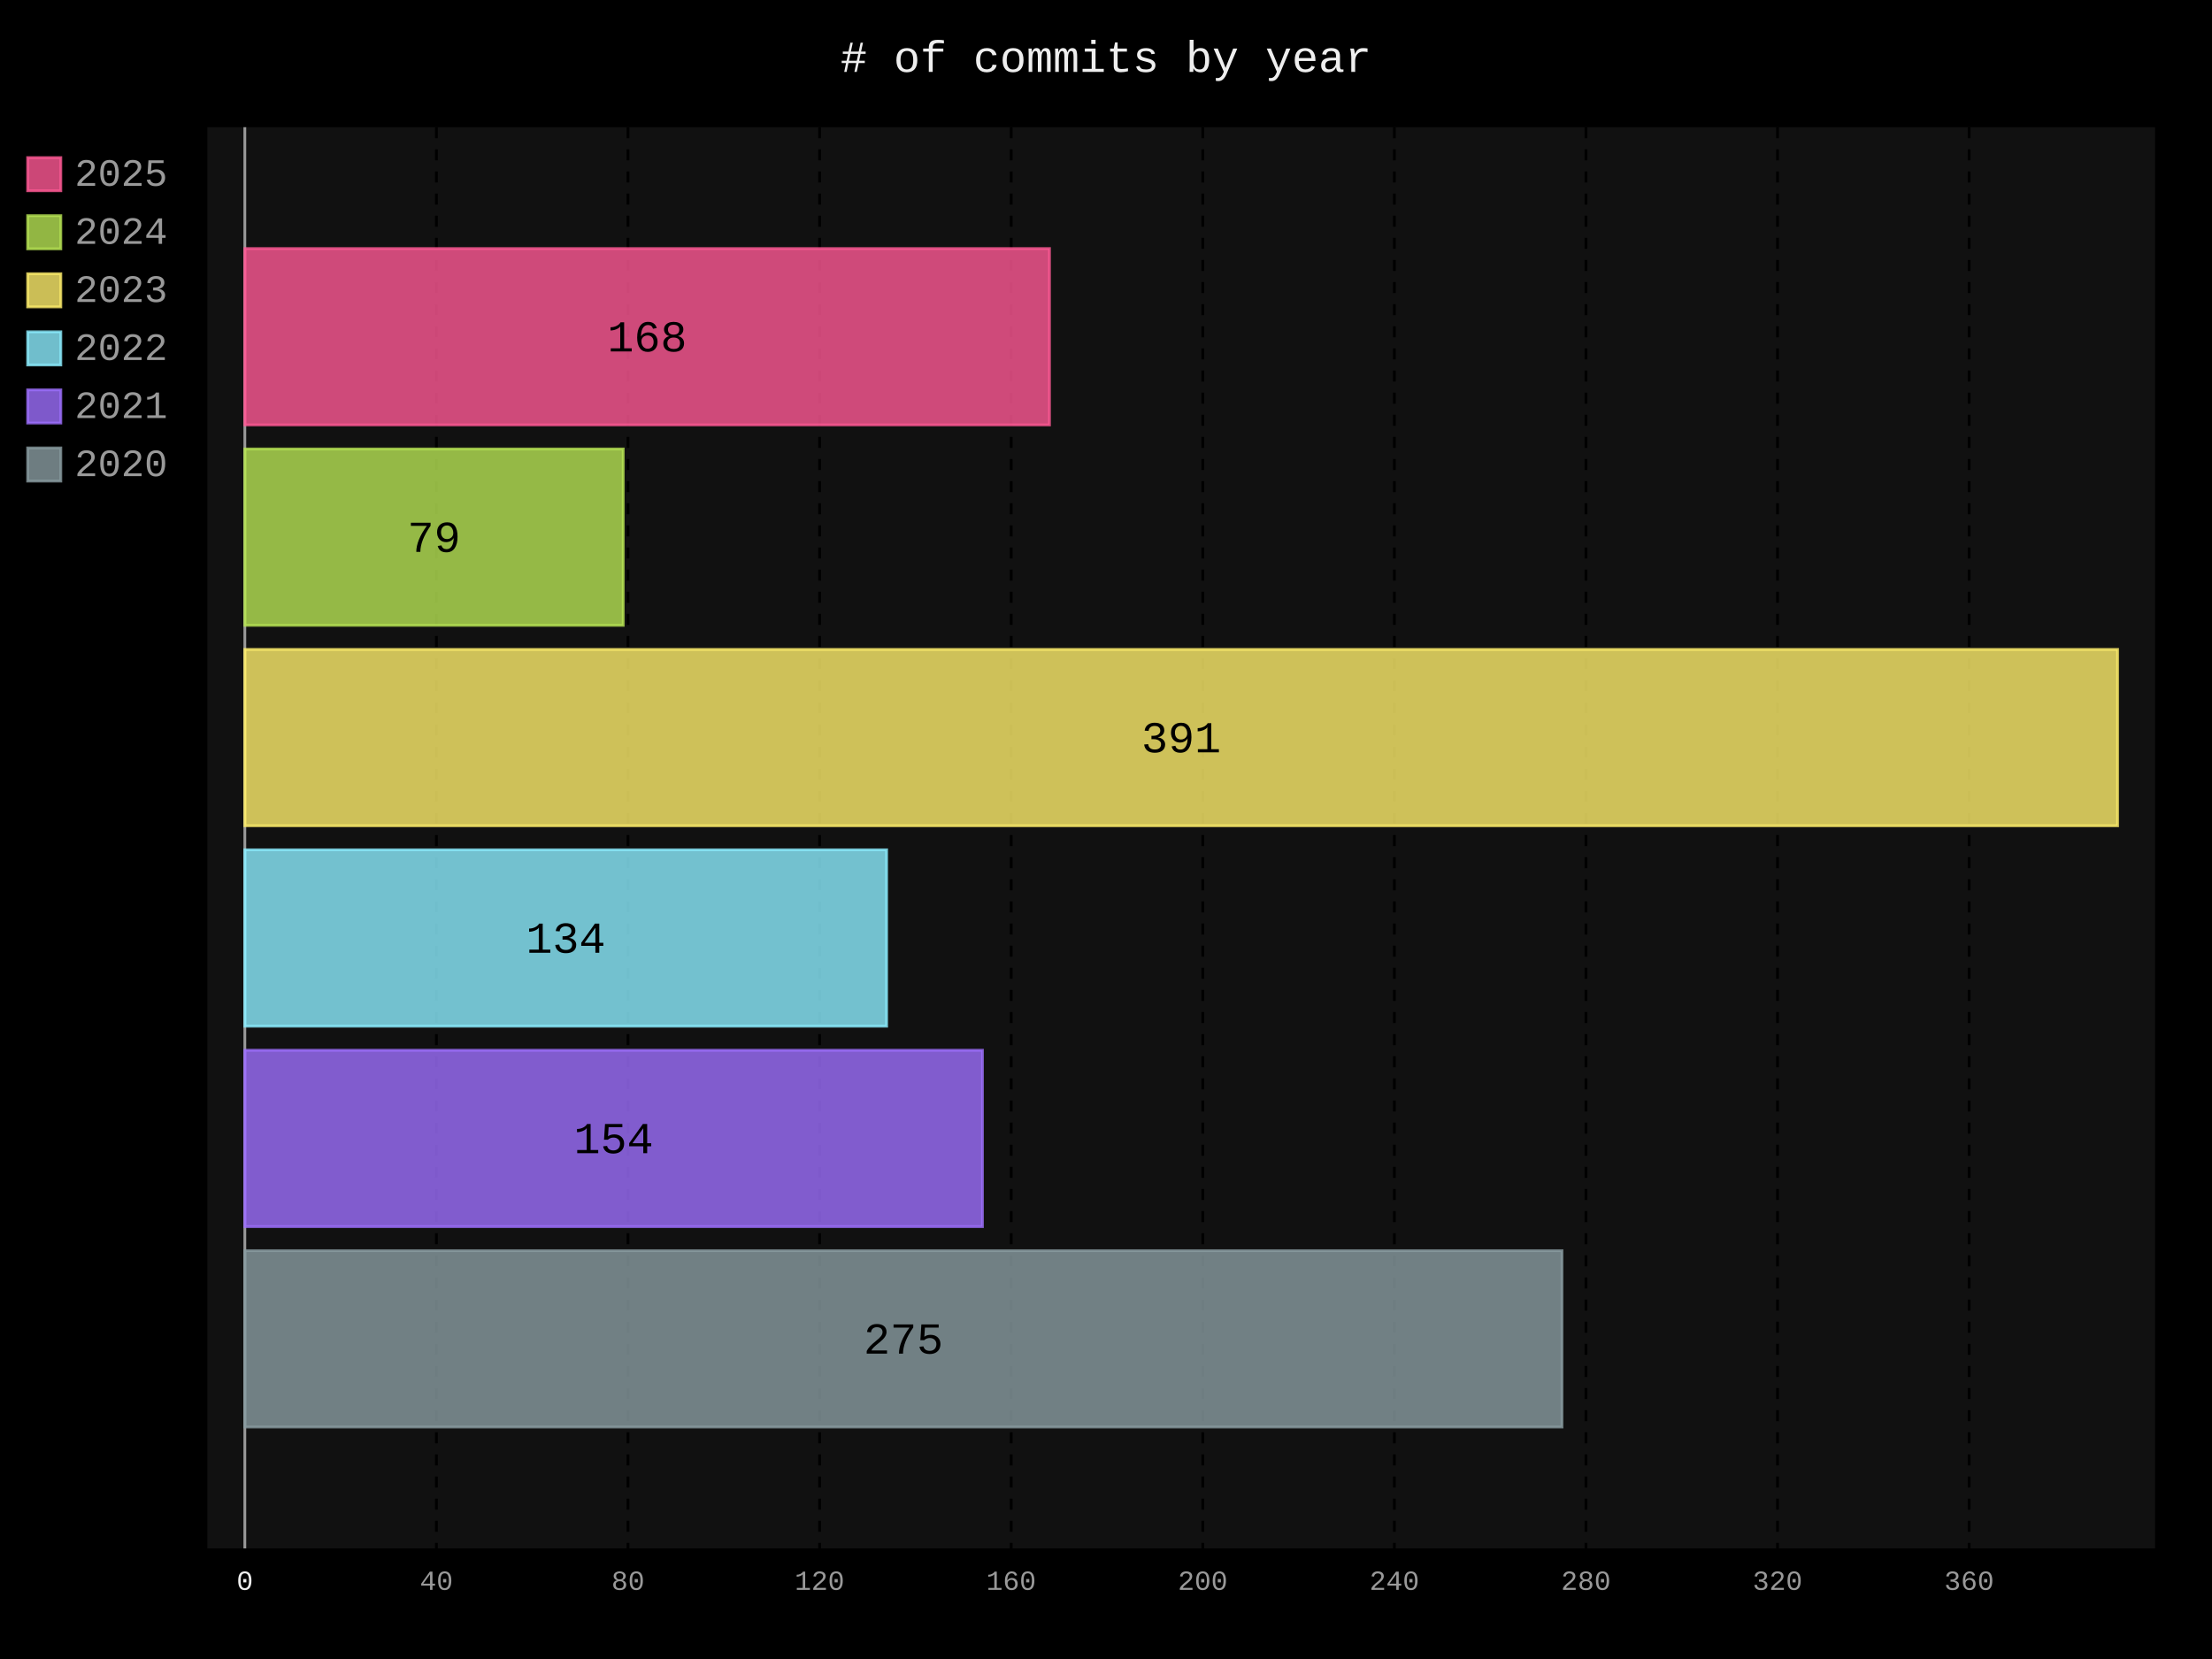
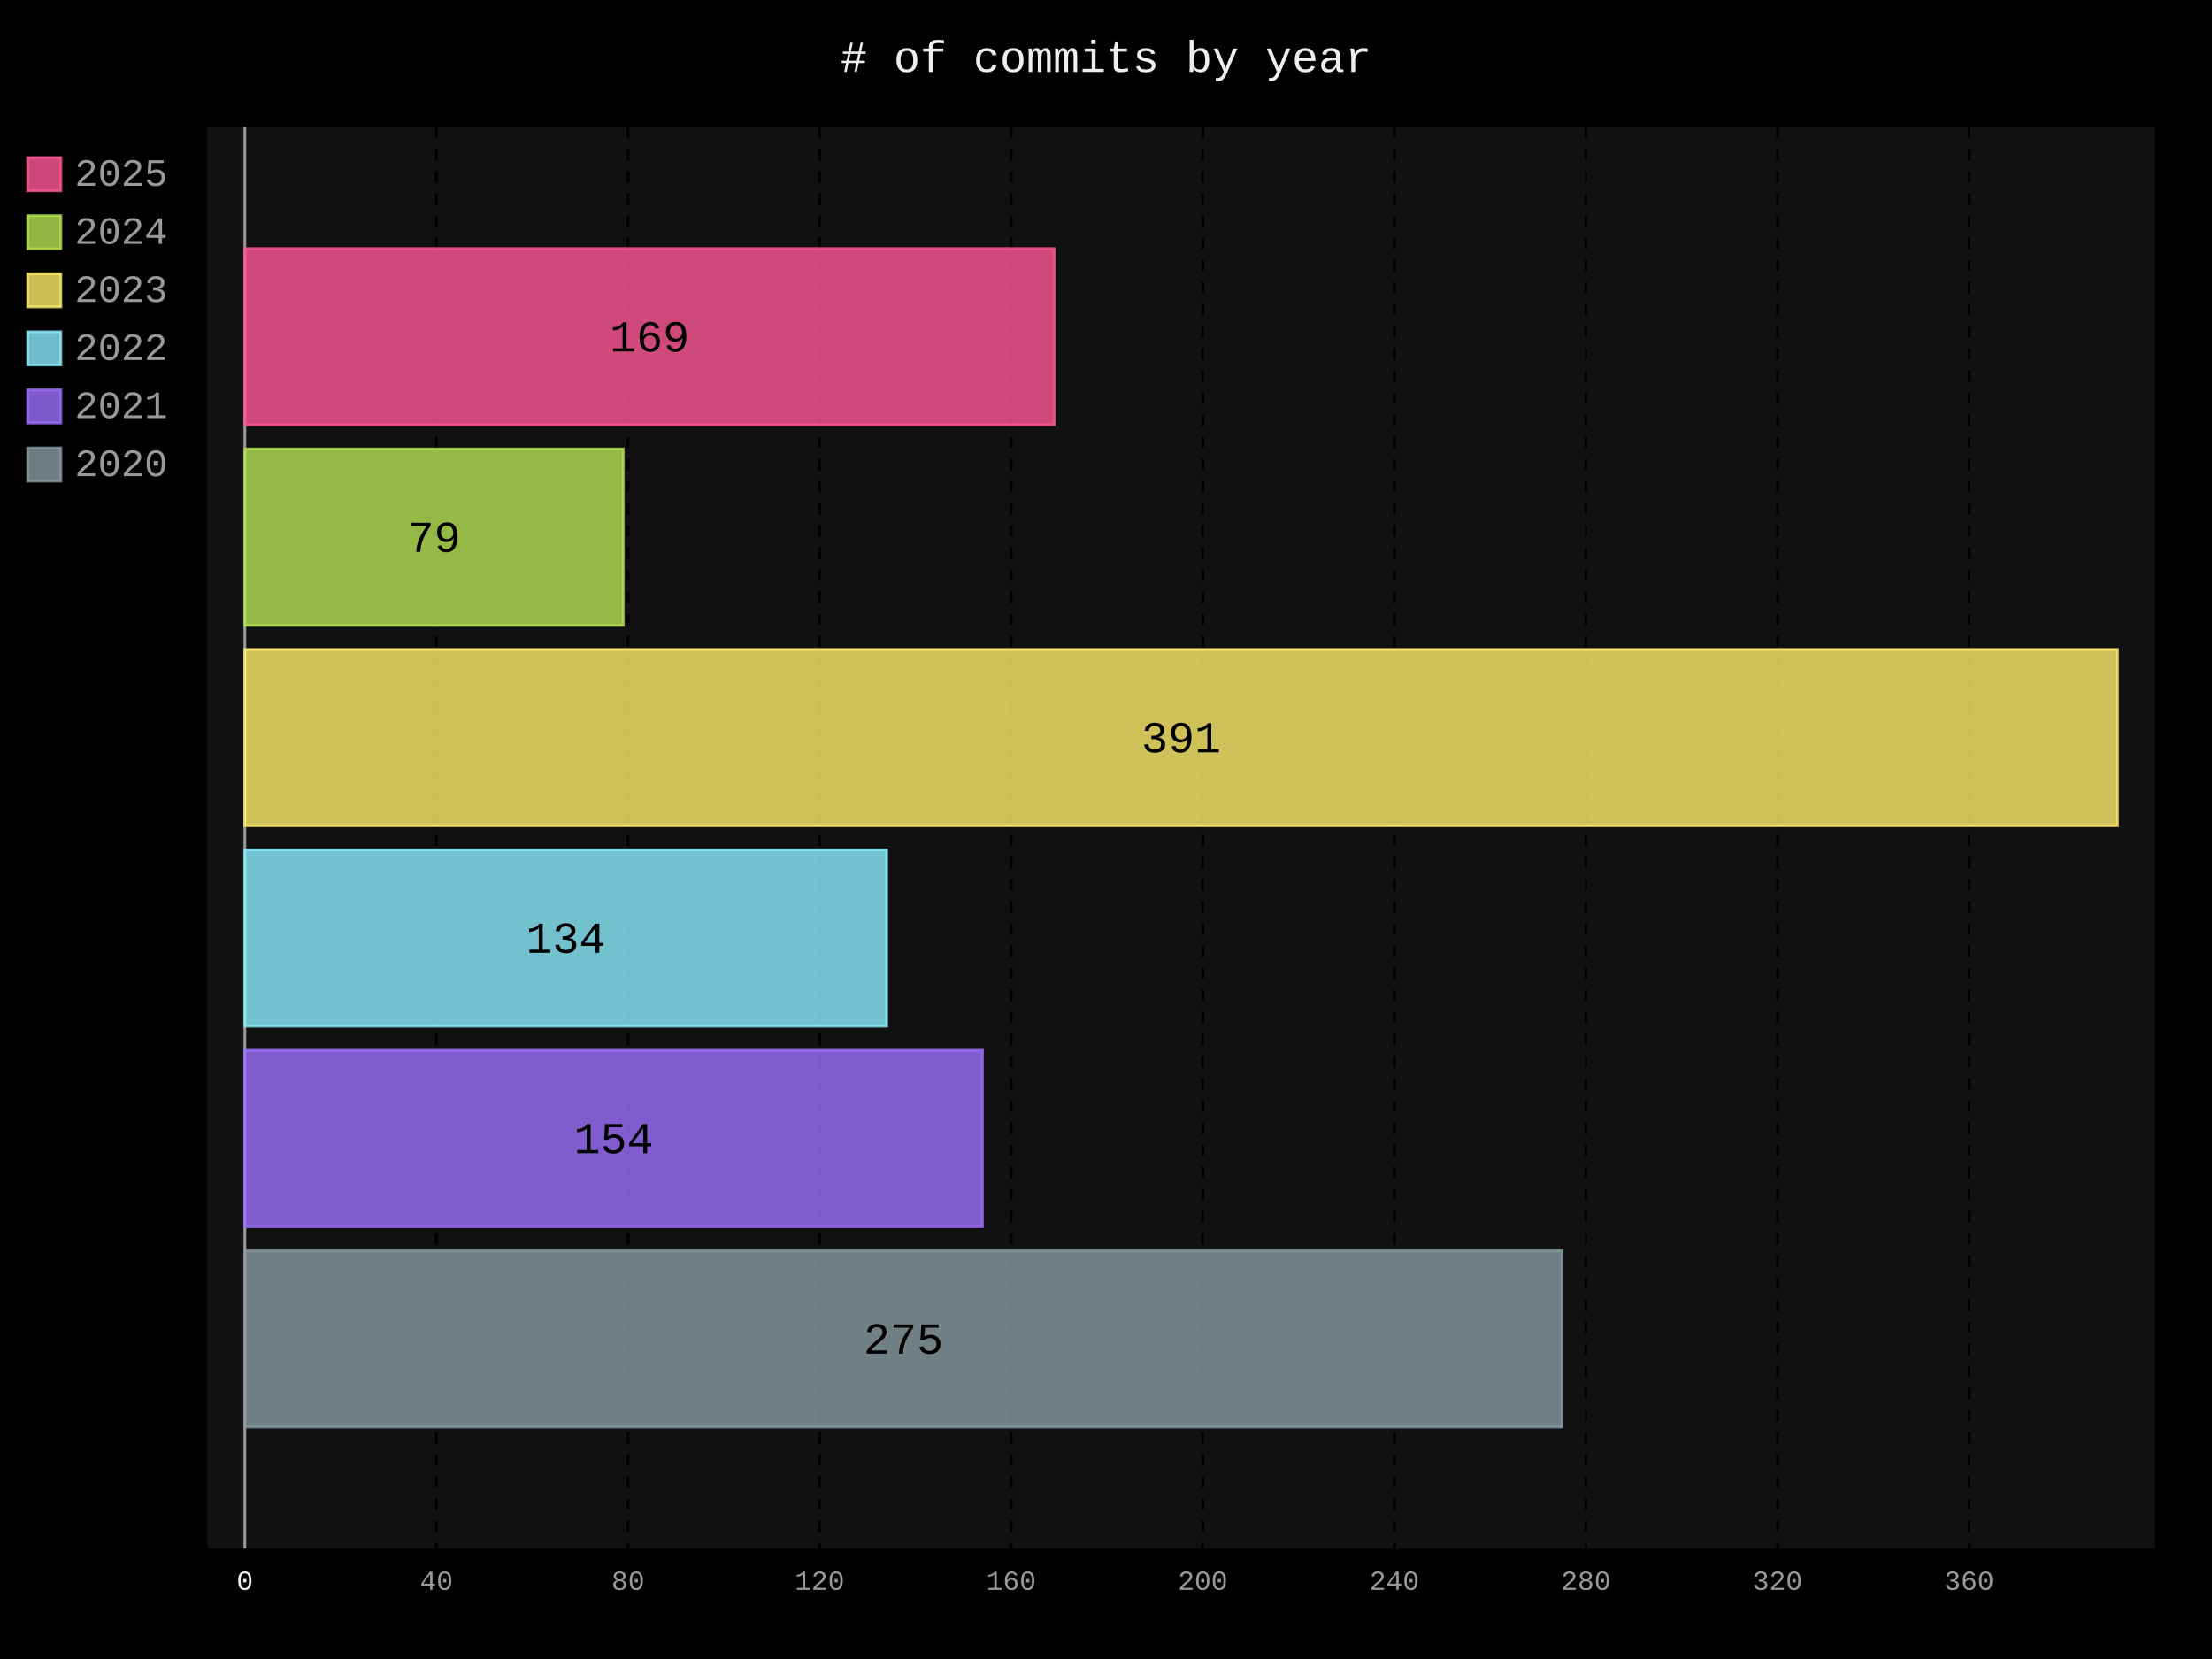
- <svg xmlns="http://www.w3.org/2000/svg" id="chart-0c50a068-653d-4363-8eda-45cdec91a785" class="pygal-chart" viewBox="0 0 800 600">
+ <svg xmlns="http://www.w3.org/2000/svg" id="chart-5f6e75ef-ee9b-413e-8672-3f5d4a970114" class="pygal-chart" viewBox="0 0 800 600">
  <defs>
-     <style type="text/css">#chart-0c50a068-653d-4363-8eda-45cdec91a785{-webkit-user-select:none;-webkit-font-smoothing:antialiased;font-family:Consolas,"Liberation Mono",Menlo,Courier,monospace}#chart-0c50a068-653d-4363-8eda-45cdec91a785 .title{font-family:Consolas,"Liberation Mono",Menlo,Courier,monospace;font-size:16px}#chart-0c50a068-653d-4363-8eda-45cdec91a785 .legends .legend text{font-family:Consolas,"Liberation Mono",Menlo,Courier,monospace;font-size:14px}#chart-0c50a068-653d-4363-8eda-45cdec91a785 .axis text{font-family:Consolas,"Liberation Mono",Menlo,Courier,monospace;font-size:10px}#chart-0c50a068-653d-4363-8eda-45cdec91a785 .axis text.major{font-family:Consolas,"Liberation Mono",Menlo,Courier,monospace;font-size:10px}#chart-0c50a068-653d-4363-8eda-45cdec91a785 .text-overlay text.value{font-family:Consolas,"Liberation Mono",Menlo,Courier,monospace;font-size:16px}#chart-0c50a068-653d-4363-8eda-45cdec91a785 .text-overlay text.label{font-family:Consolas,"Liberation Mono",Menlo,Courier,monospace;font-size:10px}#chart-0c50a068-653d-4363-8eda-45cdec91a785 .tooltip{font-family:Consolas,"Liberation Mono",Menlo,Courier,monospace;font-size:14px}#chart-0c50a068-653d-4363-8eda-45cdec91a785 text.no_data{font-family:Consolas,"Liberation Mono",Menlo,Courier,monospace;font-size:64px}
- #chart-0c50a068-653d-4363-8eda-45cdec91a785{background-color:black}#chart-0c50a068-653d-4363-8eda-45cdec91a785 path,#chart-0c50a068-653d-4363-8eda-45cdec91a785 line,#chart-0c50a068-653d-4363-8eda-45cdec91a785 rect,#chart-0c50a068-653d-4363-8eda-45cdec91a785 circle{-webkit-transition:250ms;-moz-transition:250ms;transition:250ms}#chart-0c50a068-653d-4363-8eda-45cdec91a785 .graph &gt; .background{fill:black}#chart-0c50a068-653d-4363-8eda-45cdec91a785 .plot &gt; .background{fill:#111}#chart-0c50a068-653d-4363-8eda-45cdec91a785 .graph{fill:#999}#chart-0c50a068-653d-4363-8eda-45cdec91a785 text.no_data{fill:#eee}#chart-0c50a068-653d-4363-8eda-45cdec91a785 .title{fill:#eee}#chart-0c50a068-653d-4363-8eda-45cdec91a785 .legends .legend text{fill:#999}#chart-0c50a068-653d-4363-8eda-45cdec91a785 .legends .legend:hover text{fill:#eee}#chart-0c50a068-653d-4363-8eda-45cdec91a785 .axis .line{stroke:#eee}#chart-0c50a068-653d-4363-8eda-45cdec91a785 .axis .guide.line{stroke:#555}#chart-0c50a068-653d-4363-8eda-45cdec91a785 .axis .major.line{stroke:#999}#chart-0c50a068-653d-4363-8eda-45cdec91a785 .axis text.major{fill:#eee}#chart-0c50a068-653d-4363-8eda-45cdec91a785 .axis.y .guides:hover .guide.line,#chart-0c50a068-653d-4363-8eda-45cdec91a785 .line-graph .axis.x .guides:hover .guide.line,#chart-0c50a068-653d-4363-8eda-45cdec91a785 .stackedline-graph .axis.x .guides:hover .guide.line,#chart-0c50a068-653d-4363-8eda-45cdec91a785 .xy-graph .axis.x .guides:hover .guide.line{stroke:#eee}#chart-0c50a068-653d-4363-8eda-45cdec91a785 .axis .guides:hover text{fill:#eee}#chart-0c50a068-653d-4363-8eda-45cdec91a785 .reactive{fill-opacity:.8;stroke-opacity:.8;stroke-width:1}#chart-0c50a068-653d-4363-8eda-45cdec91a785 .ci{stroke:#999}#chart-0c50a068-653d-4363-8eda-45cdec91a785 .reactive.active,#chart-0c50a068-653d-4363-8eda-45cdec91a785 .active .reactive{fill-opacity:.4;stroke-opacity:.9;stroke-width:4}#chart-0c50a068-653d-4363-8eda-45cdec91a785 .ci .reactive.active{stroke-width:1.5}#chart-0c50a068-653d-4363-8eda-45cdec91a785 .series text{fill:#eee}#chart-0c50a068-653d-4363-8eda-45cdec91a785 .tooltip rect{fill:#111;stroke:#eee;-webkit-transition:opacity 250ms;-moz-transition:opacity 250ms;transition:opacity 250ms}#chart-0c50a068-653d-4363-8eda-45cdec91a785 .tooltip .label{fill:#999}#chart-0c50a068-653d-4363-8eda-45cdec91a785 .tooltip .label{fill:#999}#chart-0c50a068-653d-4363-8eda-45cdec91a785 .tooltip .legend{font-size:.8em;fill:#555}#chart-0c50a068-653d-4363-8eda-45cdec91a785 .tooltip .x_label{font-size:.6em;fill:#eee}#chart-0c50a068-653d-4363-8eda-45cdec91a785 .tooltip .xlink{font-size:.5em;text-decoration:underline}#chart-0c50a068-653d-4363-8eda-45cdec91a785 .tooltip .value{font-size:1.5em}#chart-0c50a068-653d-4363-8eda-45cdec91a785 .bound{font-size:.5em}#chart-0c50a068-653d-4363-8eda-45cdec91a785 .max-value{font-size:.75em;fill:#555}#chart-0c50a068-653d-4363-8eda-45cdec91a785 .map-element{fill:#111;stroke:#555 !important}#chart-0c50a068-653d-4363-8eda-45cdec91a785 .map-element .reactive{fill-opacity:inherit;stroke-opacity:inherit}#chart-0c50a068-653d-4363-8eda-45cdec91a785 .color-0,#chart-0c50a068-653d-4363-8eda-45cdec91a785 .color-0 a:visited{stroke:#ff5995;fill:#ff5995}#chart-0c50a068-653d-4363-8eda-45cdec91a785 .color-1,#chart-0c50a068-653d-4363-8eda-45cdec91a785 .color-1 a:visited{stroke:#b6e354;fill:#b6e354}#chart-0c50a068-653d-4363-8eda-45cdec91a785 .color-2,#chart-0c50a068-653d-4363-8eda-45cdec91a785 .color-2 a:visited{stroke:#feed6c;fill:#feed6c}#chart-0c50a068-653d-4363-8eda-45cdec91a785 .color-3,#chart-0c50a068-653d-4363-8eda-45cdec91a785 .color-3 a:visited{stroke:#8cedff;fill:#8cedff}#chart-0c50a068-653d-4363-8eda-45cdec91a785 .color-4,#chart-0c50a068-653d-4363-8eda-45cdec91a785 .color-4 a:visited{stroke:#9e6ffe;fill:#9e6ffe}#chart-0c50a068-653d-4363-8eda-45cdec91a785 .color-5,#chart-0c50a068-653d-4363-8eda-45cdec91a785 .color-5 a:visited{stroke:#899ca1;fill:#899ca1}#chart-0c50a068-653d-4363-8eda-45cdec91a785 .text-overlay .color-0 text{fill:black}#chart-0c50a068-653d-4363-8eda-45cdec91a785 .text-overlay .color-1 text{fill:black}#chart-0c50a068-653d-4363-8eda-45cdec91a785 .text-overlay .color-2 text{fill:black}#chart-0c50a068-653d-4363-8eda-45cdec91a785 .text-overlay .color-3 text{fill:black}#chart-0c50a068-653d-4363-8eda-45cdec91a785 .text-overlay .color-4 text{fill:black}#chart-0c50a068-653d-4363-8eda-45cdec91a785 .text-overlay .color-5 text{fill:black}
- #chart-0c50a068-653d-4363-8eda-45cdec91a785 text.no_data{text-anchor:middle}#chart-0c50a068-653d-4363-8eda-45cdec91a785 .guide.line{fill:none}#chart-0c50a068-653d-4363-8eda-45cdec91a785 .centered{text-anchor:middle}#chart-0c50a068-653d-4363-8eda-45cdec91a785 .title{text-anchor:middle}#chart-0c50a068-653d-4363-8eda-45cdec91a785 .legends .legend text{fill-opacity:1}#chart-0c50a068-653d-4363-8eda-45cdec91a785 .axis.x text{text-anchor:middle}#chart-0c50a068-653d-4363-8eda-45cdec91a785 .axis.x:not(.web) text[transform]{text-anchor:start}#chart-0c50a068-653d-4363-8eda-45cdec91a785 .axis.x:not(.web) text[transform].backwards{text-anchor:end}#chart-0c50a068-653d-4363-8eda-45cdec91a785 .axis.y text{text-anchor:end}#chart-0c50a068-653d-4363-8eda-45cdec91a785 .axis.y text[transform].backwards{text-anchor:start}#chart-0c50a068-653d-4363-8eda-45cdec91a785 .axis.y2 text{text-anchor:start}#chart-0c50a068-653d-4363-8eda-45cdec91a785 .axis.y2 text[transform].backwards{text-anchor:end}#chart-0c50a068-653d-4363-8eda-45cdec91a785 .axis .guide.line{stroke-dasharray:4,4;stroke:black}#chart-0c50a068-653d-4363-8eda-45cdec91a785 .axis .major.guide.line{stroke-dasharray:6,6;stroke:black}#chart-0c50a068-653d-4363-8eda-45cdec91a785 .horizontal .axis.y .guide.line,#chart-0c50a068-653d-4363-8eda-45cdec91a785 .horizontal .axis.y2 .guide.line,#chart-0c50a068-653d-4363-8eda-45cdec91a785 .vertical .axis.x .guide.line{opacity:0}#chart-0c50a068-653d-4363-8eda-45cdec91a785 .horizontal .axis.always_show .guide.line,#chart-0c50a068-653d-4363-8eda-45cdec91a785 .vertical .axis.always_show .guide.line{opacity:1 !important}#chart-0c50a068-653d-4363-8eda-45cdec91a785 .axis.y .guides:hover .guide.line,#chart-0c50a068-653d-4363-8eda-45cdec91a785 .axis.y2 .guides:hover .guide.line,#chart-0c50a068-653d-4363-8eda-45cdec91a785 .axis.x .guides:hover .guide.line{opacity:1}#chart-0c50a068-653d-4363-8eda-45cdec91a785 .axis .guides:hover text{opacity:1}#chart-0c50a068-653d-4363-8eda-45cdec91a785 .nofill{fill:none}#chart-0c50a068-653d-4363-8eda-45cdec91a785 .subtle-fill{fill-opacity:.2}#chart-0c50a068-653d-4363-8eda-45cdec91a785 .dot{stroke-width:1px;fill-opacity:1;stroke-opacity:1}#chart-0c50a068-653d-4363-8eda-45cdec91a785 .dot.active{stroke-width:5px}#chart-0c50a068-653d-4363-8eda-45cdec91a785 .dot.negative{fill:transparent}#chart-0c50a068-653d-4363-8eda-45cdec91a785 text,#chart-0c50a068-653d-4363-8eda-45cdec91a785 tspan{stroke:none !important}#chart-0c50a068-653d-4363-8eda-45cdec91a785 .series text.active{opacity:1}#chart-0c50a068-653d-4363-8eda-45cdec91a785 .tooltip rect{fill-opacity:.95;stroke-width:.5}#chart-0c50a068-653d-4363-8eda-45cdec91a785 .tooltip text{fill-opacity:1}#chart-0c50a068-653d-4363-8eda-45cdec91a785 .showable{visibility:hidden}#chart-0c50a068-653d-4363-8eda-45cdec91a785 .showable.shown{visibility:visible}#chart-0c50a068-653d-4363-8eda-45cdec91a785 .gauge-background{fill:rgba(229,229,229,1);stroke:none}#chart-0c50a068-653d-4363-8eda-45cdec91a785 .bg-lines{stroke:black;stroke-width:2px}</style>
+     <style type="text/css">#chart-5f6e75ef-ee9b-413e-8672-3f5d4a970114{-webkit-user-select:none;-webkit-font-smoothing:antialiased;font-family:Consolas,"Liberation Mono",Menlo,Courier,monospace}#chart-5f6e75ef-ee9b-413e-8672-3f5d4a970114 .title{font-family:Consolas,"Liberation Mono",Menlo,Courier,monospace;font-size:16px}#chart-5f6e75ef-ee9b-413e-8672-3f5d4a970114 .legends .legend text{font-family:Consolas,"Liberation Mono",Menlo,Courier,monospace;font-size:14px}#chart-5f6e75ef-ee9b-413e-8672-3f5d4a970114 .axis text{font-family:Consolas,"Liberation Mono",Menlo,Courier,monospace;font-size:10px}#chart-5f6e75ef-ee9b-413e-8672-3f5d4a970114 .axis text.major{font-family:Consolas,"Liberation Mono",Menlo,Courier,monospace;font-size:10px}#chart-5f6e75ef-ee9b-413e-8672-3f5d4a970114 .text-overlay text.value{font-family:Consolas,"Liberation Mono",Menlo,Courier,monospace;font-size:16px}#chart-5f6e75ef-ee9b-413e-8672-3f5d4a970114 .text-overlay text.label{font-family:Consolas,"Liberation Mono",Menlo,Courier,monospace;font-size:10px}#chart-5f6e75ef-ee9b-413e-8672-3f5d4a970114 .tooltip{font-family:Consolas,"Liberation Mono",Menlo,Courier,monospace;font-size:14px}#chart-5f6e75ef-ee9b-413e-8672-3f5d4a970114 text.no_data{font-family:Consolas,"Liberation Mono",Menlo,Courier,monospace;font-size:64px}
+ #chart-5f6e75ef-ee9b-413e-8672-3f5d4a970114{background-color:black}#chart-5f6e75ef-ee9b-413e-8672-3f5d4a970114 path,#chart-5f6e75ef-ee9b-413e-8672-3f5d4a970114 line,#chart-5f6e75ef-ee9b-413e-8672-3f5d4a970114 rect,#chart-5f6e75ef-ee9b-413e-8672-3f5d4a970114 circle{-webkit-transition:250ms;-moz-transition:250ms;transition:250ms}#chart-5f6e75ef-ee9b-413e-8672-3f5d4a970114 .graph &gt; .background{fill:black}#chart-5f6e75ef-ee9b-413e-8672-3f5d4a970114 .plot &gt; .background{fill:#111}#chart-5f6e75ef-ee9b-413e-8672-3f5d4a970114 .graph{fill:#999}#chart-5f6e75ef-ee9b-413e-8672-3f5d4a970114 text.no_data{fill:#eee}#chart-5f6e75ef-ee9b-413e-8672-3f5d4a970114 .title{fill:#eee}#chart-5f6e75ef-ee9b-413e-8672-3f5d4a970114 .legends .legend text{fill:#999}#chart-5f6e75ef-ee9b-413e-8672-3f5d4a970114 .legends .legend:hover text{fill:#eee}#chart-5f6e75ef-ee9b-413e-8672-3f5d4a970114 .axis .line{stroke:#eee}#chart-5f6e75ef-ee9b-413e-8672-3f5d4a970114 .axis .guide.line{stroke:#555}#chart-5f6e75ef-ee9b-413e-8672-3f5d4a970114 .axis .major.line{stroke:#999}#chart-5f6e75ef-ee9b-413e-8672-3f5d4a970114 .axis text.major{fill:#eee}#chart-5f6e75ef-ee9b-413e-8672-3f5d4a970114 .axis.y .guides:hover .guide.line,#chart-5f6e75ef-ee9b-413e-8672-3f5d4a970114 .line-graph .axis.x .guides:hover .guide.line,#chart-5f6e75ef-ee9b-413e-8672-3f5d4a970114 .stackedline-graph .axis.x .guides:hover .guide.line,#chart-5f6e75ef-ee9b-413e-8672-3f5d4a970114 .xy-graph .axis.x .guides:hover .guide.line{stroke:#eee}#chart-5f6e75ef-ee9b-413e-8672-3f5d4a970114 .axis .guides:hover text{fill:#eee}#chart-5f6e75ef-ee9b-413e-8672-3f5d4a970114 .reactive{fill-opacity:.8;stroke-opacity:.8;stroke-width:1}#chart-5f6e75ef-ee9b-413e-8672-3f5d4a970114 .ci{stroke:#999}#chart-5f6e75ef-ee9b-413e-8672-3f5d4a970114 .reactive.active,#chart-5f6e75ef-ee9b-413e-8672-3f5d4a970114 .active .reactive{fill-opacity:.4;stroke-opacity:.9;stroke-width:4}#chart-5f6e75ef-ee9b-413e-8672-3f5d4a970114 .ci .reactive.active{stroke-width:1.5}#chart-5f6e75ef-ee9b-413e-8672-3f5d4a970114 .series text{fill:#eee}#chart-5f6e75ef-ee9b-413e-8672-3f5d4a970114 .tooltip rect{fill:#111;stroke:#eee;-webkit-transition:opacity 250ms;-moz-transition:opacity 250ms;transition:opacity 250ms}#chart-5f6e75ef-ee9b-413e-8672-3f5d4a970114 .tooltip .label{fill:#999}#chart-5f6e75ef-ee9b-413e-8672-3f5d4a970114 .tooltip .label{fill:#999}#chart-5f6e75ef-ee9b-413e-8672-3f5d4a970114 .tooltip .legend{font-size:.8em;fill:#555}#chart-5f6e75ef-ee9b-413e-8672-3f5d4a970114 .tooltip .x_label{font-size:.6em;fill:#eee}#chart-5f6e75ef-ee9b-413e-8672-3f5d4a970114 .tooltip .xlink{font-size:.5em;text-decoration:underline}#chart-5f6e75ef-ee9b-413e-8672-3f5d4a970114 .tooltip .value{font-size:1.5em}#chart-5f6e75ef-ee9b-413e-8672-3f5d4a970114 .bound{font-size:.5em}#chart-5f6e75ef-ee9b-413e-8672-3f5d4a970114 .max-value{font-size:.75em;fill:#555}#chart-5f6e75ef-ee9b-413e-8672-3f5d4a970114 .map-element{fill:#111;stroke:#555 !important}#chart-5f6e75ef-ee9b-413e-8672-3f5d4a970114 .map-element .reactive{fill-opacity:inherit;stroke-opacity:inherit}#chart-5f6e75ef-ee9b-413e-8672-3f5d4a970114 .color-0,#chart-5f6e75ef-ee9b-413e-8672-3f5d4a970114 .color-0 a:visited{stroke:#ff5995;fill:#ff5995}#chart-5f6e75ef-ee9b-413e-8672-3f5d4a970114 .color-1,#chart-5f6e75ef-ee9b-413e-8672-3f5d4a970114 .color-1 a:visited{stroke:#b6e354;fill:#b6e354}#chart-5f6e75ef-ee9b-413e-8672-3f5d4a970114 .color-2,#chart-5f6e75ef-ee9b-413e-8672-3f5d4a970114 .color-2 a:visited{stroke:#feed6c;fill:#feed6c}#chart-5f6e75ef-ee9b-413e-8672-3f5d4a970114 .color-3,#chart-5f6e75ef-ee9b-413e-8672-3f5d4a970114 .color-3 a:visited{stroke:#8cedff;fill:#8cedff}#chart-5f6e75ef-ee9b-413e-8672-3f5d4a970114 .color-4,#chart-5f6e75ef-ee9b-413e-8672-3f5d4a970114 .color-4 a:visited{stroke:#9e6ffe;fill:#9e6ffe}#chart-5f6e75ef-ee9b-413e-8672-3f5d4a970114 .color-5,#chart-5f6e75ef-ee9b-413e-8672-3f5d4a970114 .color-5 a:visited{stroke:#899ca1;fill:#899ca1}#chart-5f6e75ef-ee9b-413e-8672-3f5d4a970114 .text-overlay .color-0 text{fill:black}#chart-5f6e75ef-ee9b-413e-8672-3f5d4a970114 .text-overlay .color-1 text{fill:black}#chart-5f6e75ef-ee9b-413e-8672-3f5d4a970114 .text-overlay .color-2 text{fill:black}#chart-5f6e75ef-ee9b-413e-8672-3f5d4a970114 .text-overlay .color-3 text{fill:black}#chart-5f6e75ef-ee9b-413e-8672-3f5d4a970114 .text-overlay .color-4 text{fill:black}#chart-5f6e75ef-ee9b-413e-8672-3f5d4a970114 .text-overlay .color-5 text{fill:black}
+ #chart-5f6e75ef-ee9b-413e-8672-3f5d4a970114 text.no_data{text-anchor:middle}#chart-5f6e75ef-ee9b-413e-8672-3f5d4a970114 .guide.line{fill:none}#chart-5f6e75ef-ee9b-413e-8672-3f5d4a970114 .centered{text-anchor:middle}#chart-5f6e75ef-ee9b-413e-8672-3f5d4a970114 .title{text-anchor:middle}#chart-5f6e75ef-ee9b-413e-8672-3f5d4a970114 .legends .legend text{fill-opacity:1}#chart-5f6e75ef-ee9b-413e-8672-3f5d4a970114 .axis.x text{text-anchor:middle}#chart-5f6e75ef-ee9b-413e-8672-3f5d4a970114 .axis.x:not(.web) text[transform]{text-anchor:start}#chart-5f6e75ef-ee9b-413e-8672-3f5d4a970114 .axis.x:not(.web) text[transform].backwards{text-anchor:end}#chart-5f6e75ef-ee9b-413e-8672-3f5d4a970114 .axis.y text{text-anchor:end}#chart-5f6e75ef-ee9b-413e-8672-3f5d4a970114 .axis.y text[transform].backwards{text-anchor:start}#chart-5f6e75ef-ee9b-413e-8672-3f5d4a970114 .axis.y2 text{text-anchor:start}#chart-5f6e75ef-ee9b-413e-8672-3f5d4a970114 .axis.y2 text[transform].backwards{text-anchor:end}#chart-5f6e75ef-ee9b-413e-8672-3f5d4a970114 .axis .guide.line{stroke-dasharray:4,4;stroke:black}#chart-5f6e75ef-ee9b-413e-8672-3f5d4a970114 .axis .major.guide.line{stroke-dasharray:6,6;stroke:black}#chart-5f6e75ef-ee9b-413e-8672-3f5d4a970114 .horizontal .axis.y .guide.line,#chart-5f6e75ef-ee9b-413e-8672-3f5d4a970114 .horizontal .axis.y2 .guide.line,#chart-5f6e75ef-ee9b-413e-8672-3f5d4a970114 .vertical .axis.x .guide.line{opacity:0}#chart-5f6e75ef-ee9b-413e-8672-3f5d4a970114 .horizontal .axis.always_show .guide.line,#chart-5f6e75ef-ee9b-413e-8672-3f5d4a970114 .vertical .axis.always_show .guide.line{opacity:1 !important}#chart-5f6e75ef-ee9b-413e-8672-3f5d4a970114 .axis.y .guides:hover .guide.line,#chart-5f6e75ef-ee9b-413e-8672-3f5d4a970114 .axis.y2 .guides:hover .guide.line,#chart-5f6e75ef-ee9b-413e-8672-3f5d4a970114 .axis.x .guides:hover .guide.line{opacity:1}#chart-5f6e75ef-ee9b-413e-8672-3f5d4a970114 .axis .guides:hover text{opacity:1}#chart-5f6e75ef-ee9b-413e-8672-3f5d4a970114 .nofill{fill:none}#chart-5f6e75ef-ee9b-413e-8672-3f5d4a970114 .subtle-fill{fill-opacity:.2}#chart-5f6e75ef-ee9b-413e-8672-3f5d4a970114 .dot{stroke-width:1px;fill-opacity:1;stroke-opacity:1}#chart-5f6e75ef-ee9b-413e-8672-3f5d4a970114 .dot.active{stroke-width:5px}#chart-5f6e75ef-ee9b-413e-8672-3f5d4a970114 .dot.negative{fill:transparent}#chart-5f6e75ef-ee9b-413e-8672-3f5d4a970114 text,#chart-5f6e75ef-ee9b-413e-8672-3f5d4a970114 tspan{stroke:none !important}#chart-5f6e75ef-ee9b-413e-8672-3f5d4a970114 .series text.active{opacity:1}#chart-5f6e75ef-ee9b-413e-8672-3f5d4a970114 .tooltip rect{fill-opacity:.95;stroke-width:.5}#chart-5f6e75ef-ee9b-413e-8672-3f5d4a970114 .tooltip text{fill-opacity:1}#chart-5f6e75ef-ee9b-413e-8672-3f5d4a970114 .showable{visibility:hidden}#chart-5f6e75ef-ee9b-413e-8672-3f5d4a970114 .showable.shown{visibility:visible}#chart-5f6e75ef-ee9b-413e-8672-3f5d4a970114 .gauge-background{fill:rgba(229,229,229,1);stroke:none}#chart-5f6e75ef-ee9b-413e-8672-3f5d4a970114 .bg-lines{stroke:black;stroke-width:2px}</style>
  </defs>
  <g class="graph horizontalbar-graph horizontal">
    <rect x="0" y="0" width="800" height="600" class="background" />
    <g transform="translate(75, 46)" class="plot">
      <rect x="0" y="0" width="704.4" height="514" class="background" />
      <g class="axis x always_show">
        <g class="guides">
          <path d="M13.546 0 v514" class="axis major line" />
          <text x="13.546" y="529.0" class="major">0</text>
        </g>
        <g class="guides">
          <path d="M82.836 0 v514" class="guide line" />
          <text x="82.836" y="529.0" class="">40</text>
        </g>
        <g class="guides">
          <path d="M152.126 0 v514" class="guide line" />
          <text x="152.126" y="529.0" class="">80</text>
        </g>
        <g class="guides">
          <path d="M221.416 0 v514" class="guide line" />
          <text x="221.416" y="529.0" class="">120</text>
        </g>
        <g class="guides">
          <path d="M290.705 0 v514" class="guide line" />
          <text x="290.705" y="529.0" class="">160</text>
        </g>
        <g class="guides">
          <path d="M359.995 0 v514" class="guide line" />
          <text x="359.995" y="529.0" class="">200</text>
        </g>
        <g class="guides">
          <path d="M429.285 0 v514" class="guide line" />
          <text x="429.285" y="529.0" class="">240</text>
        </g>
        <g class="guides">
          <path d="M498.575 0 v514" class="guide line" />
          <text x="498.575" y="529.0" class="">280</text>
        </g>
        <g class="guides">
          <path d="M567.864 0 v514" class="guide line" />
          <text x="567.864" y="529.0" class="">320</text>
        </g>
        <g class="guides">
          <path d="M637.154 0 v514" class="guide line" />
          <text x="637.154" y="529.0" class="">360</text>
        </g>
      </g>
      <g class="series serie-5 color-5">
        <g class="bars">
          <g class="bar">
            <rect x="13.546" y="406.324" rx="0" ry="0" width="476.367" height="63.789" class="rect reactive tooltip-trigger" />
          </g>
        </g>
      </g>
      <g class="series serie-4 color-4">
        <g class="bars">
          <g class="bar">
            <rect x="13.546" y="333.836" rx="0" ry="0" width="266.766" height="63.789" class="rect reactive tooltip-trigger" />
          </g>
        </g>
      </g>
      <g class="series serie-3 color-3">
        <g class="bars">
          <g class="bar">
            <rect x="13.546" y="261.349" rx="0" ry="0" width="232.121" height="63.789" class="rect reactive tooltip-trigger" />
          </g>
        </g>
      </g>
      <g class="series serie-2 color-2">
        <g class="bars">
          <g class="bar">
            <rect x="13.546" y="188.862" rx="0" ry="0" width="677.308" height="63.789" class="rect reactive tooltip-trigger" />
          </g>
        </g>
      </g>
      <g class="series serie-1 color-1">
        <g class="bars">
          <g class="bar">
            <rect x="13.546" y="116.375" rx="0" ry="0" width="136.847" height="63.789" class="rect reactive tooltip-trigger" />
          </g>
        </g>
      </g>
      <g class="series serie-0 color-0">
        <g class="bars">
          <g class="bar">
-             <rect x="13.546" y="43.888" rx="0" ry="0" width="291.017" height="63.789" class="rect reactive tooltip-trigger" />
+             <rect x="13.546" y="43.888" rx="0" ry="0" width="292.749" height="63.789" class="rect reactive tooltip-trigger" />
          </g>
        </g>
      </g>
    </g>
    <g class="titles">
      <text x="400.0" y="26" class="title plot_title"># of commits by year</text>
    </g>
    <g transform="translate(75, 46)" class="plot overlay">
      <g class="series serie-5 color-5" />
      <g class="series serie-4 color-4" />
      <g class="series serie-3 color-3" />
      <g class="series serie-2 color-2" />
      <g class="series serie-1 color-1" />
      <g class="series serie-0 color-0" />
    </g>
    <g transform="translate(75, 46)" class="plot text-overlay">
      <g class="series serie-5 color-5">
        <text text-anchor="middle" x="251.73" y="443.551" class="value">275</text>
      </g>
      <g class="series serie-4 color-4">
        <text text-anchor="middle" x="146.929" y="371.064" class="value">154</text>
      </g>
      <g class="series serie-3 color-3">
        <text text-anchor="middle" x="129.607" y="298.577" class="value">134</text>
      </g>
      <g class="series serie-2 color-2">
        <text text-anchor="middle" x="352.2" y="226.09" class="value">391</text>
      </g>
      <g class="series serie-1 color-1">
        <text text-anchor="middle" x="81.97" y="153.603" class="value">79</text>
      </g>
      <g class="series serie-0 color-0">
-         <text text-anchor="middle" x="159.055" y="81.115" class="value">168</text>
+         <text text-anchor="middle" x="159.921" y="81.115" class="value">169</text>
      </g>
    </g>
    <g transform="translate(75, 46)" class="plot tooltip-overlay">
      <g transform="translate(0 0)" style="opacity: 0" class="tooltip">
        <rect rx="0" ry="0" width="0" height="0" class="tooltip-box" />
        <g class="text" />
      </g>
    </g>
    <g transform="translate(10, 56)" class="legends">
      <g id="activate-serie-0" class="legend reactive activate-serie">
        <rect x="0.0" y="1.0" width="12" height="12" class="color-0 reactive" />
        <text x="17.0" y="11.2">2025</text>
      </g>
      <g id="activate-serie-1" class="legend reactive activate-serie">
        <rect x="0.0" y="22.0" width="12" height="12" class="color-1 reactive" />
        <text x="17.0" y="32.2">2024</text>
      </g>
      <g id="activate-serie-2" class="legend reactive activate-serie">
        <rect x="0.0" y="43.0" width="12" height="12" class="color-2 reactive" />
        <text x="17.0" y="53.2">2023</text>
      </g>
      <g id="activate-serie-3" class="legend reactive activate-serie">
        <rect x="0.0" y="64.0" width="12" height="12" class="color-3 reactive" />
        <text x="17.0" y="74.2">2022</text>
      </g>
      <g id="activate-serie-4" class="legend reactive activate-serie">
        <rect x="0.0" y="85.0" width="12" height="12" class="color-4 reactive" />
        <text x="17.0" y="95.2">2021</text>
      </g>
      <g id="activate-serie-5" class="legend reactive activate-serie">
        <rect x="0.0" y="106.0" width="12" height="12" class="color-5 reactive" />
        <text x="17.0" y="116.2">2020</text>
      </g>
    </g>
    <g transform="translate(790, 56)" class="legends" />
  </g>
</svg>
